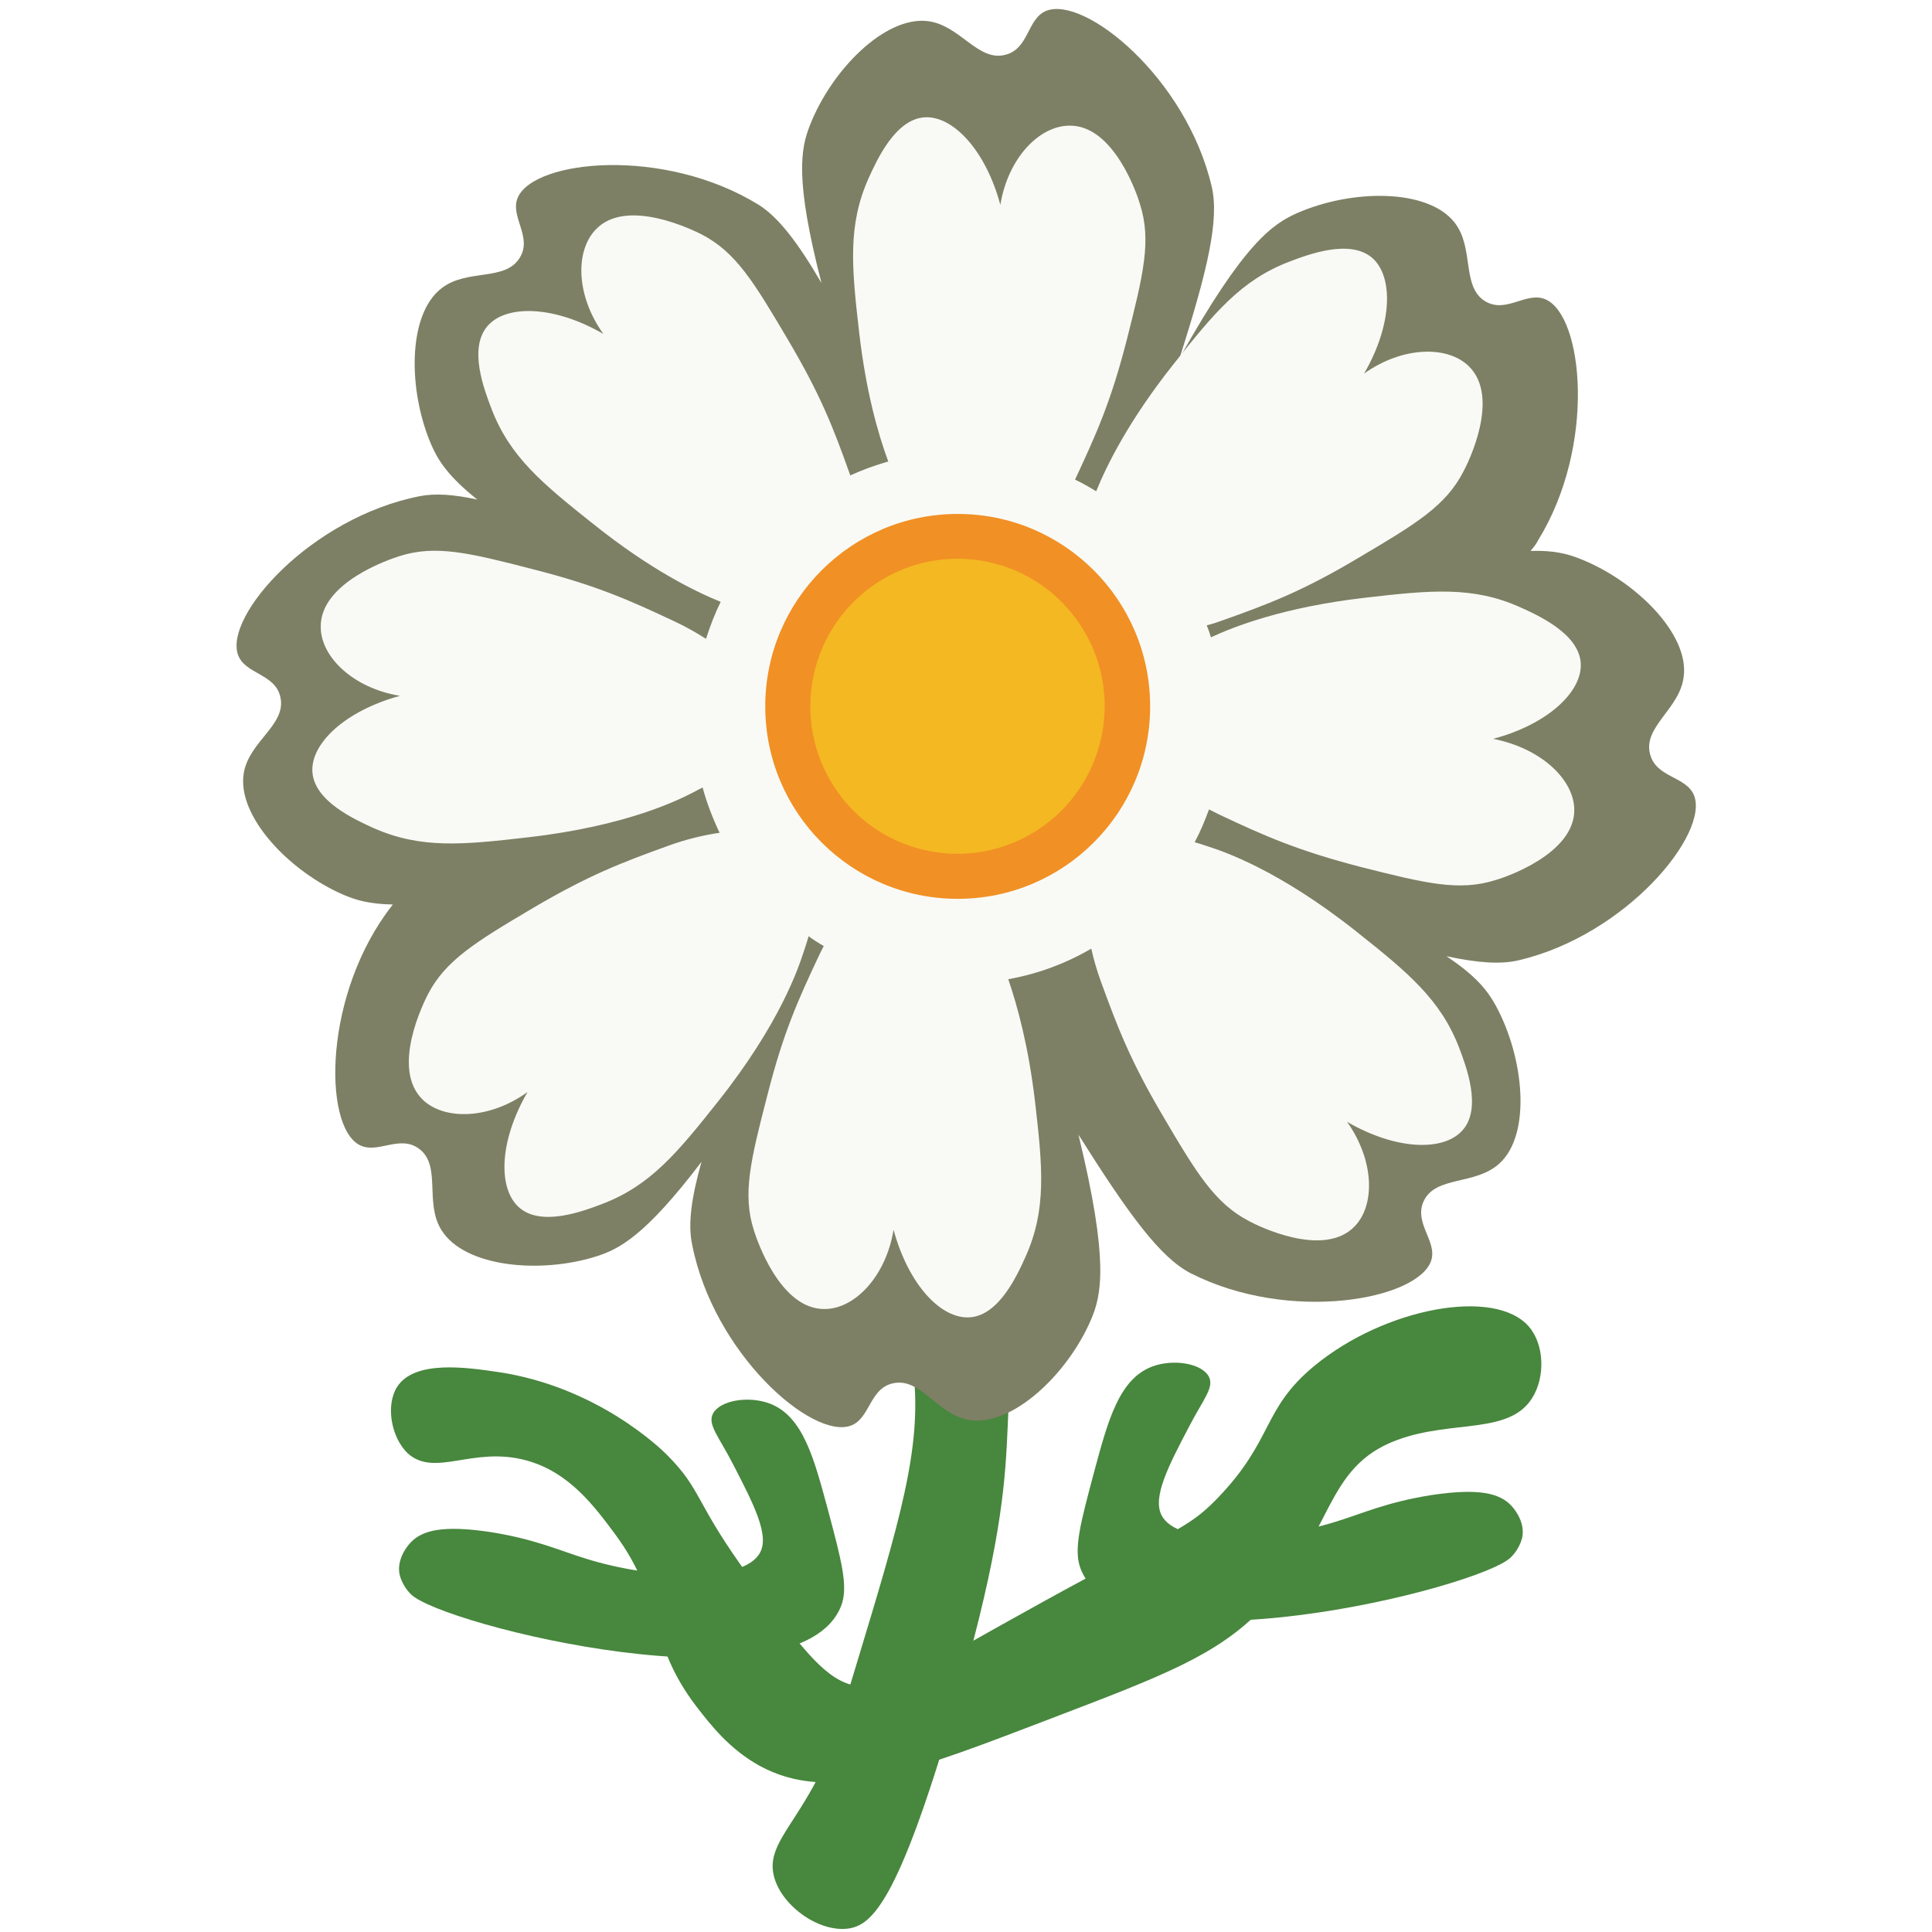
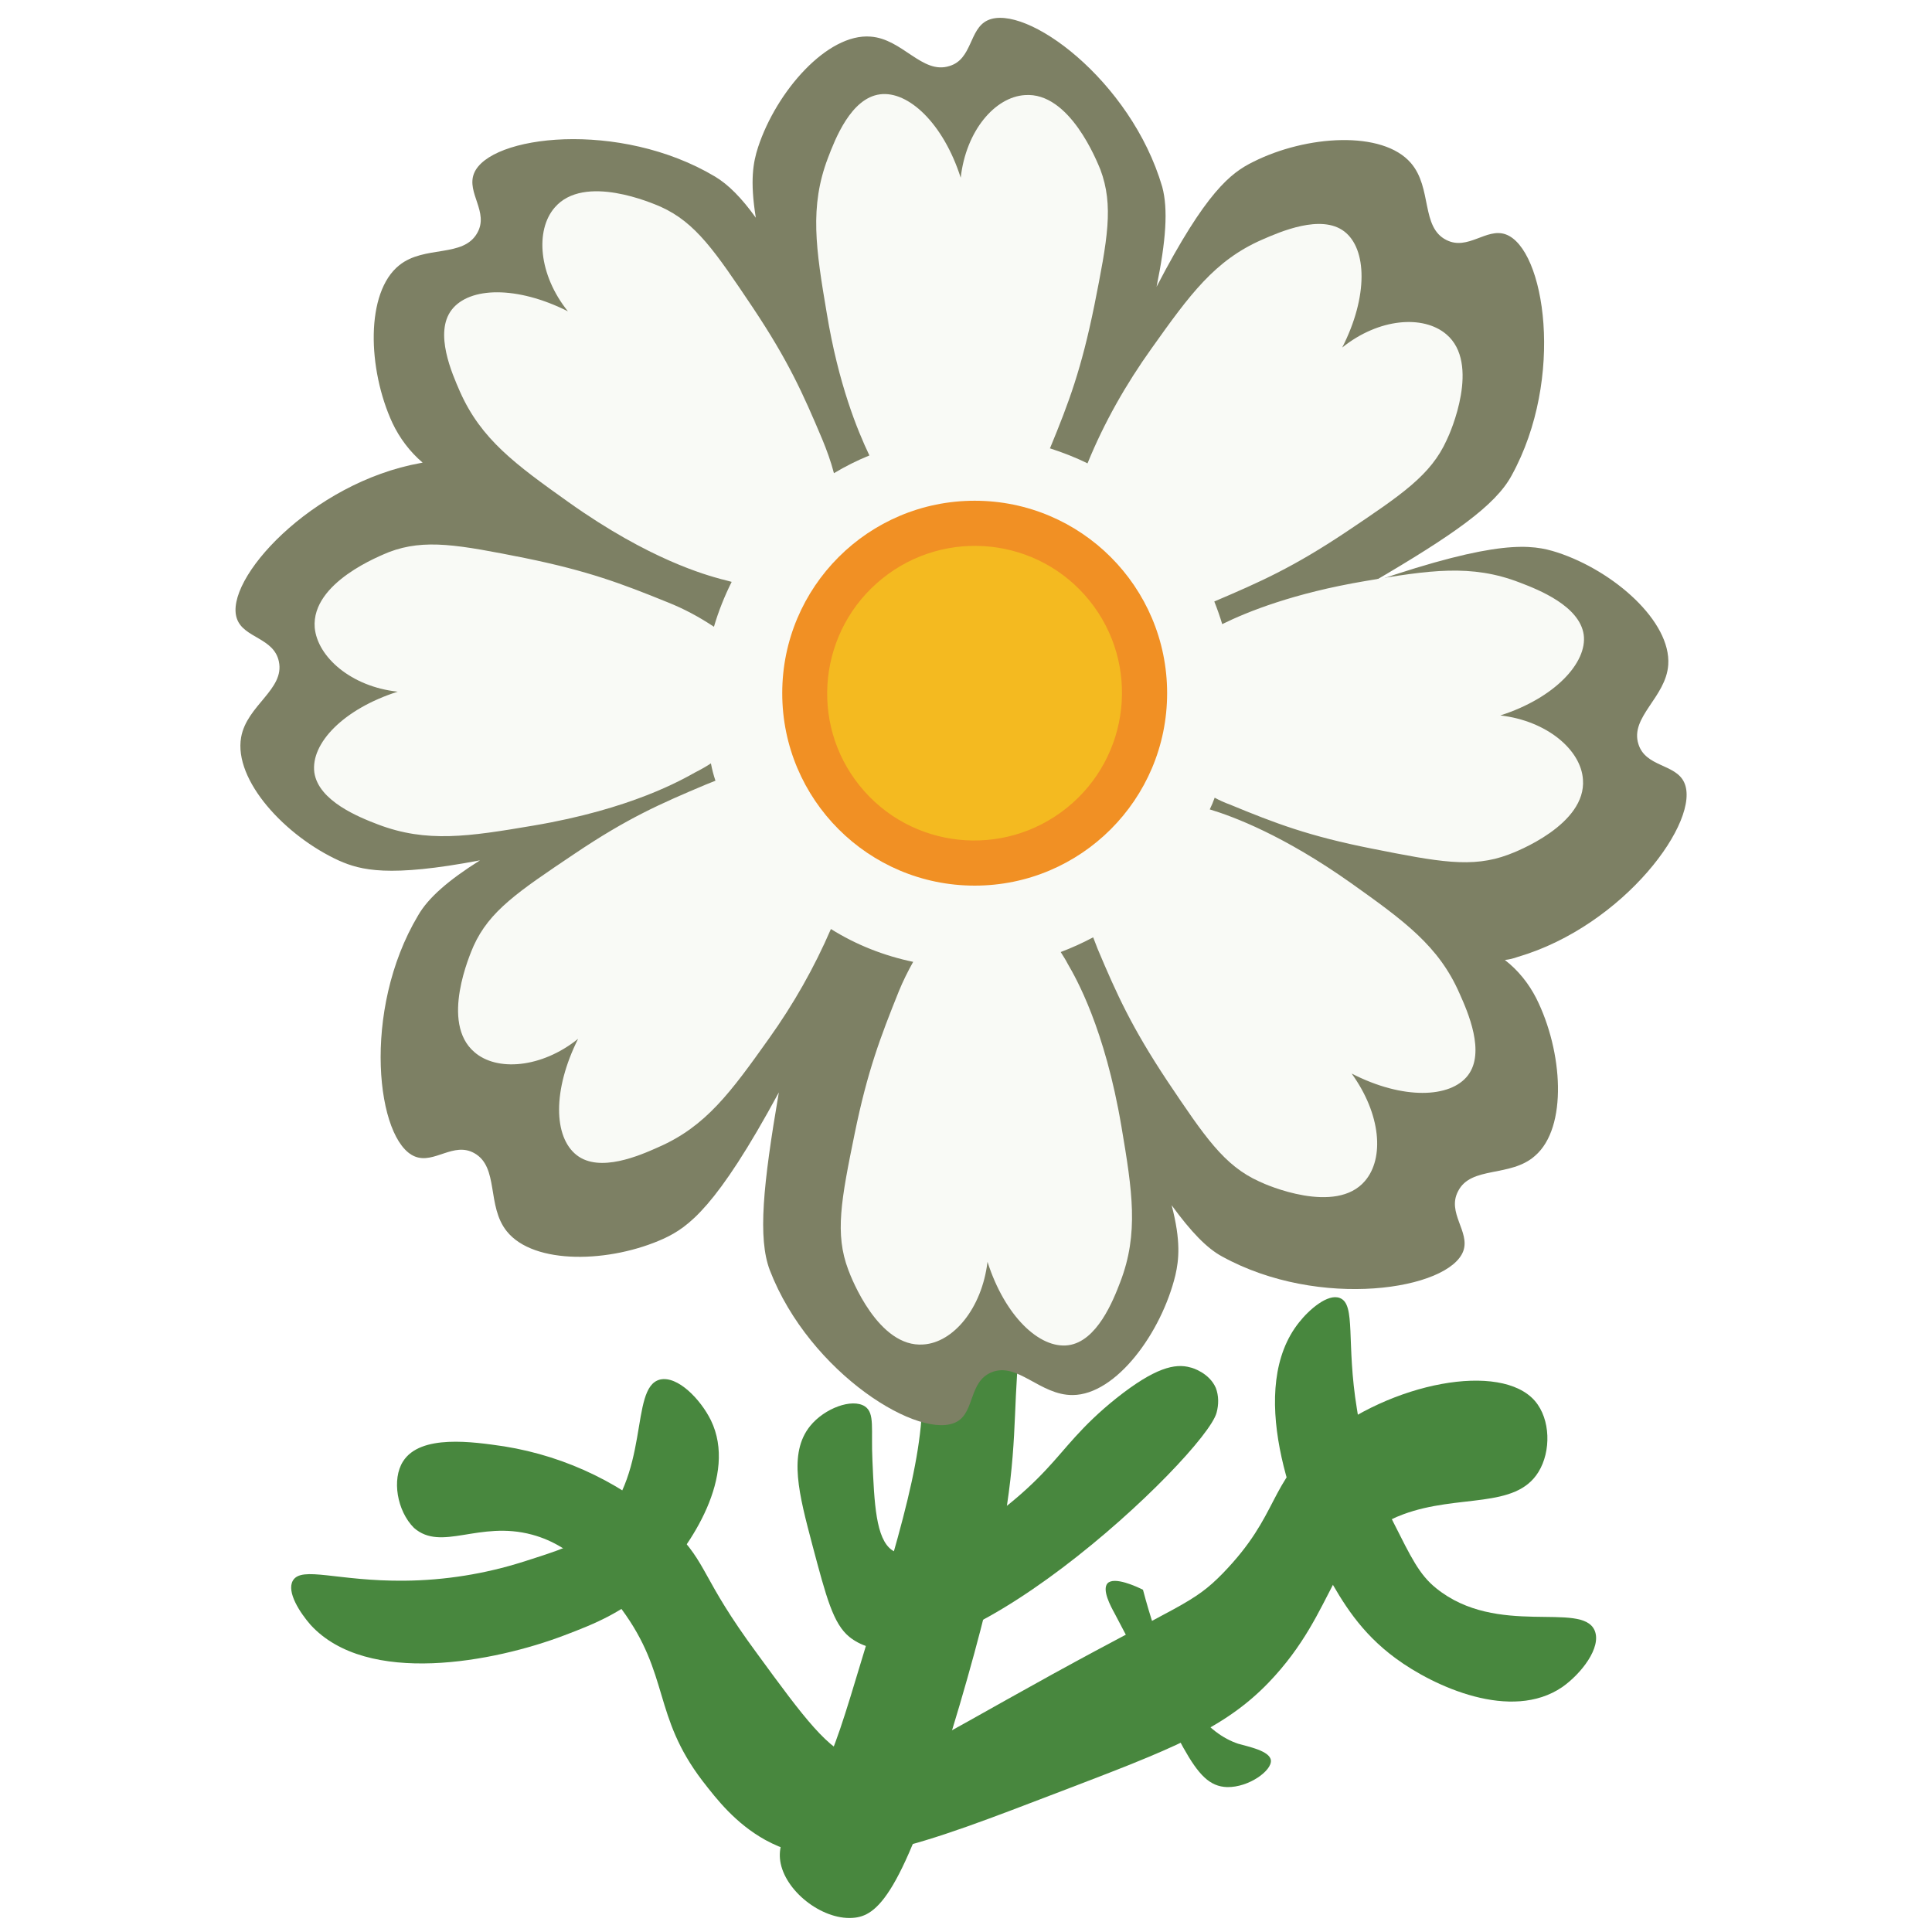
<svg xmlns="http://www.w3.org/2000/svg" version="1.1" id="Layer_1" x="0px" y="0px" viewBox="0 0 512 512" style="enable-background:new 0 0 512 512;" xml:space="preserve">
  <style type="text/css">
	.st0{fill:#48873E;}
	.st1{fill:#7D8064;}
	.st2{fill:#F9FAF6;}
	.st3{fill:#F19024;}
- 	.st4{fill:#F4B822;}
+ 	.st4{fill:#F4BA20;}
</style>
-   <g id="tallo">
-     <path class="st0" d="M252.4,454.8c-14.4,49-21.3,55.5-27.7,56.3c-8,1-18-6.4-19.7-14.3c-1.5-7.1,4.2-11.8,10.7-23.7   c3.6-6.5,6.1-14.9,11.2-31.8c11.6-38.3,17.4-57.5,15.2-77.4c-2.3-21.1-9.9-28.3-4-38.5c7.2-12.4,27.8-18,34.4-11.6   c4.4,4.2,2.1,13,0.9,17.9C260.8,383.3,275.4,376.5,252.4,454.8z" />
-     <path class="st0" d="M105.2,367.6c4.6-7.3,18.6-5.2,26.8-4c26.4,3.9,43.3,20.5,44.7,21.9c9.6,9.6,7.2,12.5,22.4,33.1   c12.5,17.1,18.8,25.6,26.2,27.8c9.6,2.8,15.7-2.4,52-22.4c34.2-18.8,37.3-18.7,45.2-26.8c15.2-15.7,11.8-23.7,25.9-35.3   c18.6-15.3,47.8-20.8,56.8-10.3c4.1,4.8,4.3,13.3,0.9,18.8c-6.1,9.9-21.2,5.8-35.8,11.2c-19.6,7.2-16.8,25-35.8,44.7   c-11.9,12.3-26.1,17.7-54.6,28.6c-37.4,14.3-59.8,23.4-78.7,13c-7.9-4.4-12.8-10.7-16.6-15.6c-13.3-17.4-8.6-28.1-21.5-45.6   c-5.5-7.4-12.2-16.6-23.7-19.7c-14.1-3.8-24,4.6-31.3-1.8C103.6,380.9,102.2,372.4,105.2,367.6z" />
-     <path class="st0" d="M315,378.3c3.8-7.4,6.8-10.5,5.4-13.4c-1.8-3.6-9.5-4.9-15.2-2.7c-8.7,3.4-11.6,14.4-15.2,27.7   c-3.7,13.9-5.6,20.8-3.6,25.9c11.2,28.5,105.8,5.1,114-3.1c2.8-2.8,3.1-5.8,3.1-5.8c0.5-4.2-2.7-7.6-3.1-8c-3-3.1-8.3-4.6-21-2.7   c-12,1.9-18.3,4.9-25.5,7.1c-17.6,5.5-42,6.5-46.1-1.8C305.4,396.7,309.7,388.4,315,378.3z" />
-     <path class="st0" d="M194.3,388.1c-3.8-7.4-6.8-10.5-5.4-13.4c1.8-3.6,9.5-4.9,15.2-2.7c8.7,3.4,11.6,14.4,15.2,27.7   c3.7,13.9,5.6,20.8,3.6,25.9c-11.2,28.5-105.8,5.1-114-3.1c-2.8-2.8-3.1-5.8-3.1-5.8c-0.5-4.2,2.7-7.6,3.1-8c3-3.1,8.3-4.6,21-2.7   c12,1.9,18.3,4.9,25.5,7.1c17.6,5.5,42,6.5,46.1-1.8C203.9,406.6,199.5,398.2,194.3,388.1z" />
-   </g>
-   <path class="st1" d="M402.4,254.5c28.7-6.7,50.7-33.7,46.5-43.8c-2.1-5-10-4.6-11.6-10.8c-2-7.3,7.9-12,8.9-20.6  c1.5-11.4-13-25.6-27.7-31.3c-3.1-1.2-6.7-2.2-12.9-2c0.8-0.9,1.5-1.8,2-2.8c15.5-25.1,12-59.7,1.9-63.9c-5-2.1-10.3,3.8-15.8,0.6  c-6.5-3.8-2.9-14.1-8.2-20.9c-7.1-9.1-27.3-8.9-41.8-2.5c-6.5,2.9-14.1,8-31.1,38.4c7.4-23.2,10.6-36.7,8.5-45.5  c-6.7-28.7-33.7-50.7-43.9-46.5c-5,2.1-4.5,10-10.7,11.6c-7.3,2-12-7.8-20.6-8.9c-11.4-1.4-25.6,13-31.3,27.7  c-2.4,6.1-4,14.2,3.1,41.7c-6.3-10.8-11.4-17.4-16.6-20.7c-25.1-15.5-59.6-12-63.9-1.9c-2.1,5,3.9,10.3,0.6,15.8  c-3.8,6.5-14,2.9-20.8,8.2c-9.1,7-8.9,27.3-2.6,41.7c1.7,3.8,4.2,8,12.1,14.3c-6.3-1.4-11.3-1.7-15.3-0.9  c-28.9,5.7-51.9,31.8-48.1,42.1c1.9,5.1,9.8,4.9,11.2,11.1c1.7,7.4-8.3,11.7-9.7,20.2c-1.9,11.4,12.1,26.1,26.6,32.3  c3.1,1.3,6.6,2.4,12.9,2.5c-0.1,0.1-0.2,0.3-0.3,0.4c-18.1,23.3-18.2,58.1-8.6,63.3c4.8,2.6,10.6-2.8,15.8,1  c6.1,4.4,1.4,14.3,6,21.6c6.1,9.8,26.2,11.7,41.2,6.9c5.9-1.9,12.8-5.4,27.7-25c-2.7,9.6-3.6,16.5-2.5,21.8  c5.6,28.9,31.8,51.9,42.1,48.1c5.1-1.9,4.9-9.8,11.1-11.2c7.4-1.7,11.7,8.3,20.2,9.7c11.4,1.9,26.1-12.1,32.3-26.5  c2.8-6.5,4.9-15.4-3.3-49.1c13.3,21.1,21.6,32.5,29.7,36.7c26.3,13.4,60.5,7,63.8-3.4c1.6-5.1-4.7-9.9-2-15.7  c3.2-6.8,13.7-4.1,20.1-10c8.5-7.8,6.5-28-1-41.8c-2-3.6-4.8-7.6-13.1-13.1C391.7,255.2,397.7,255.6,402.4,254.5z M276.6,234.2  c-3.3,2.2-6.3,3.2-8.8,4c-0.4-1.3-0.8-2.5-1.2-3.6c-6.5,2.2-16.1,4.2-26,0.8c-8.8-3-11.3-8.1-16.7-7.8c-2.1,0.1-4,1-5.8,2.6  c-2.2-2.6-4.1-5.5-5.5-9c-3.5-8.6-1.4-13.8-5.1-17.7c-0.9-1-2.1-1.7-3.4-2.1c-0.2-4,0.3-8.2,1.8-12.5c1.6-4.7,3.8-7.6,5.4-10.1  c1.2,0.5,2.2,1.1,3.2,1.5c2.8-6.2,7.9-14.6,17.1-19.6c8.2-4.4,13.7-2.8,17.1-7c1.8-2.1,2.3-4.9,2-8.3c5-0.9,10.8-1.1,16.8,0.7  c8.2,2.5,11.1,6.9,15.8,7.2c-0.6,1.2-1,2.2-1.5,3.2c6.2,2.8,14.6,7.9,19.6,17.1c4,7.3,3.1,12.4,5.8,15.9c0.1,3.6-0.2,7.4-1.4,11.3  c-2.3,7.6-6.3,10.7-7.1,14.8c-2.5-0.9-4.7-1.7-6.7-2.4C289.7,219.6,285.4,228.5,276.6,234.2z" />
-   <path class="st2" d="M417.2,214.4c0.3,11.9-18.6,18.2-20.8,18.8c-9.7,3.1-18.6,0.9-36-3.5c-16.5-4.3-25.1-8.1-37-13.7  c-1-0.5-2-1-3-1.5c-1.1,3-2.3,5.9-3.8,8.7c1.1,0.3,2.3,0.7,3.5,1.1c4,1.3,18.6,6.1,39.4,22.6c13.6,10.8,22.3,18,27.2,30.8  c1.9,5,6,15.9,1,21.7c-4.9,5.8-17.6,5.5-30.7-2.1c7.2,10.2,7.5,22,2,27.7c-8.3,8.6-26-0.3-28-1.4c-9-4.7-13.8-12.5-22.9-28  c-8.6-14.6-12-23.5-16.5-35.9c-1-2.8-1.8-5.6-2.4-8.3c-6.7,3.9-14.1,6.7-22,8.1c2.5,7.3,5.4,18,7.1,32.5c2,17.3,3.1,28.5-2.5,41  c-2.2,4.9-7,15.5-14.7,16.1c-7.6,0.6-16.3-8.5-20.3-23.2c-2,12.3-10.2,20.9-18.1,21c-12,0.3-18.2-18.6-18.9-20.8  c-3.1-9.7-0.9-18.6,3.6-36c4.2-16.5,8.1-25.1,13.7-37c0.4-0.8,0.8-1.6,1.2-2.4c-1.4-0.8-2.7-1.6-4-2.6c-0.4,1.4-0.9,2.9-1.4,4.4  c-1.3,3.9-6.1,18.6-22.6,39.4c-10.8,13.6-17.9,22.3-30.8,27.2c-5,1.9-15.9,6-21.8,1c-5.8-4.9-5.5-17.6,2.1-30.7  c-10.1,7.3-22,7.5-27.7,2.1c-8.7-8.3,0.3-26,1.3-28c4.7-9,12.5-13.8,27.9-22.9c14.6-8.6,23.4-12,35.9-16.5c4.7-1.7,9.3-2.8,13.5-3.4  c-1.8-3.8-3.4-7.9-4.5-12c-0.8,0.4-1.6,0.8-2.5,1.3c-3.7,1.9-17.5,8.9-43.8,11.9c-17.3,2-28.4,3.1-41-2.5c-4.8-2.2-15.5-7-16.1-14.7  c-0.6-7.6,8.6-16.3,23.2-20.3c-12.3-2-20.9-10.2-21-18.1c-0.3-12,18.6-18.2,20.8-18.9c9.7-3.1,18.6-0.9,36,3.6  c16.4,4.2,25.1,8.1,37,13.7c3,1.4,5.8,3,8.3,4.6c1.1-3.4,2.3-6.6,3.9-9.8c-6.9-2.8-18.7-8.6-33.6-20.5  c-13.6-10.8-22.3-17.9-27.2-30.8c-1.9-5-6.1-15.9-1-21.8c4.9-5.7,17.6-5.5,30.7,2.1c-7.3-10.2-7.5-22-2-27.7c8.2-8.6,26,0.3,28,1.3  c9.1,4.7,13.8,12.5,22.9,27.9c8.7,14.7,12.1,23.5,16.5,35.9c0,0,0,0.1,0,0.1c3.3-1.5,6.6-2.7,10.1-3.7c-2.7-7.3-5.9-18.5-7.7-34.1  c-2-17.3-3.1-28.5,2.5-41c2.2-4.8,7-15.5,14.7-16.1c7.5-0.6,16.3,8.6,20.2,23.2c2-12.3,10.2-20.9,18.2-21  c11.9-0.3,18.2,18.6,18.8,20.8c3.1,9.7,0.9,18.6-3.5,36c-4.2,16.4-8.1,25-13.7,37c1.9,0.9,3.8,2,5.6,3.1c2.8-6.9,8.6-18.7,20.5-33.7  c10.8-13.6,17.9-22.3,30.8-27.2c5-1.9,15.9-6,21.8-1c5.7,4.9,5.5,17.6-2.1,30.7c10.1-7.2,22-7.5,27.7-2c8.6,8.3-0.3,26-1.4,28  c-4.7,9.1-12.5,13.8-27.9,22.9c-14.6,8.7-23.5,12.1-35.9,16.5c-1.4,0.5-2.8,1-4.2,1.3c0.4,1,0.8,2.1,1.1,3.2c6-2.8,19.2-8,40.9-10.5  c17.3-2,28.5-3.1,41,2.5c4.9,2.2,15.5,7,16.1,14.7c0.6,7.5-8.5,16.3-23.2,20.2C408.4,198.3,417,206.5,417.2,214.4z" />
-   <circle class="st3" cx="253.8" cy="187.2" r="51" />
-   <ellipse transform="matrix(0.1602 -0.9871 0.9871 0.1602 28.3012 407.7041)" class="st4" cx="253.8" cy="187.2" rx="39.1" ry="39" />
+   <path class="st0" d="M254.3,451.9c-14.4,49-21.3,55.5-27.7,56.3c-8,1-18-6.4-19.7-14.3c-1.5-7.1,4.2-11.8,10.7-23.7  c3.6-6.5,6.1-14.9,11.2-31.8c11.6-38.3,17.4-57.5,15.2-77.4c-2.3-21.1-9.9-28.3-4-38.5c7.2-12.4,27.8-18,34.4-11.6  c4.4,4.2,2.1,13,0.9,17.9C262.8,380.4,277.3,373.6,254.3,451.9z" />
+   <path class="st0" d="M106.8,387.3c4.6-7.3,18.6-5.2,26.8-4c16.8,2.7,32.3,10.3,44.7,21.9c9.6,9.6,7.2,12.5,22.4,33.1  c12.5,17.1,18.8,25.6,26.2,27.8c9.6,2.8,15.7-2.4,52-22.4c34.2-18.8,37.3-18.7,45.2-26.8c15.2-15.7,11.8-23.7,25.9-35.3  c18.6-15.3,47.8-20.8,56.8-10.3c4.1,4.8,4.3,13.3,0.9,18.8c-6.1,9.9-21.2,5.8-35.8,11.2c-19.6,7.2-16.8,25-35.8,44.7  c-11.9,12.3-26.1,17.7-54.6,28.6c-37.4,14.3-59.8,23.4-78.7,13c-7.9-4.4-12.8-10.7-16.6-15.6c-13.3-17.4-8.6-28.1-21.5-45.6  c-5.5-7.4-12.2-16.6-23.7-19.7c-14.1-3.8-24,4.6-31.3-1.8C105.2,400.4,103.8,392,106.8,387.3z" />
+   <path class="st0" d="M359.6,373.4c-2.9-17.6-0.2-27.7-4.5-29.4c-3.2-1.3-8.2,3.1-10.8,6.4c-13.9,17.3-2.3,49.7,7.4,66.9  c4.1,7.3,8.8,15.3,18.2,22.2c10.2,7.5,30.6,16.8,44.1,7.6c5-3.5,10.5-10.5,8.6-15c-3.4-7.9-25.8,1.9-42-11.2  c-4.5-3.6-6.7-8.3-11.3-17.4C364.5,394.1,361.2,383.9,359.6,373.4z" />
+   <path class="st0" d="M107.3,418.9c-17.8,0.2-27.4-4-29.7,0c-1.7,3,1.9,8.5,4.7,11.7c15,16.4,48.8,9.8,67.2,2.8  c7.9-3,16.5-6.3,24.7-14.6c8.9-9,21.3-27.8,14.2-42.4c-2.7-5.5-8.8-11.9-13.5-10.8c-8.3,2.1-2.1,25.8-17.4,39.8  c-4.3,3.9-9.2,5.4-18.9,8.5C128.5,417.1,117.9,418.8,107.3,418.9z" />
+   <path class="st0" d="M302.9,421.3c-1.6-0.8-7.6-3.6-9.4-1.7c-1.5,1.7,0.8,6,1.9,8c18,33.8,20.6,45.7,29.8,46  c5.8,0.1,11.9-4.4,11.6-7.1c-0.3-2.5-5.9-3.6-8.7-4.4C320.4,459.5,310.7,450.8,302.9,421.3z" />
+   <path class="st0" d="M231.2,387c-0.4-8.3,0.7-12.5-2-14.3c-3.4-2.2-10.7,0.5-14.5,5.2c-5.9,7.3-2.9,18.3,0.6,31.6  c3.7,13.9,5.5,20.8,9.8,24.3c23.9,19.1,94.3-48.2,97.3-59.4c0.6-2.2,0.6-4.5-0.2-6.6c-1.7-3.9-6.1-5.3-6.7-5.4  c-4.1-1.2-9.5,0.1-19.6,8.1c-9.5,7.6-13.4,13.4-18.6,18.9c-12.5,13.5-33.2,26.5-40.9,21.4C232.1,407.8,231.7,398.4,231.2,387z" />
+   <path class="st1" d="M323.9,333c25.8,14.2,60.2,8.8,63.9-1.5c1.8-5.1-4.4-10.1-1.4-15.8c3.4-6.8,13.9-3.6,20.4-9.4  c8.7-7.5,7.4-27.7,0.3-41.8c-2-3.9-4.8-7.4-8.3-10.1c1.1-0.1,2.3-0.4,3.4-0.8c28.3-8.3,48.8-36.4,44.1-46.3  c-2.3-4.9-10.2-4-12.1-10.1c-2.3-7.2,7.3-12.4,7.9-21c0.8-11.5-14.4-24.9-29.4-29.8c-6.8-2.2-15.8-3.5-48.8,7.8  c21-12.3,32.4-20.2,36.7-28.2c14.2-25.8,8.8-60.2-1.6-63.9c-5.1-1.8-10,4.4-15.7,1.5c-6.8-3.4-3.7-13.8-9.4-20.4  c-7.5-8.7-27.7-7.4-41.8-0.3c-5.9,2.9-12.5,7.9-25.6,33.1c2.5-12.2,3.1-20.6,1.5-26.5c-8.3-28.3-36.3-48.8-46.3-44.1  c-4.9,2.3-4,10.3-10.1,12.1c-7.2,2.3-12.4-7.2-20.9-7.8c-11.4-0.9-24.9,14.4-29.8,29.3c-1.3,4-2.2,8.8-0.6,18.7  c-3.8-5.3-7.3-8.8-10.8-10.9c-25.3-15.1-59.9-11-63.9-0.8c-2,5.1,4,10.2,0.9,15.7c-3.7,6.7-14,3.2-20.7,8.6  c-9,7.2-8.4,27.5-1.8,41.8c1.9,4,4.6,7.6,8,10.5c-0.1,0-0.4,0.1-0.5,0.1c-29,5.2-52.4,31.1-48.7,41.3c1.8,5.1,9.8,5,11.1,11.3  c1.6,7.4-8.5,11.6-10,20.1c-2,11.4,11.7,26.2,26,32.7c5.7,2.5,13.1,4.5,37.3-0.1c-8.4,5.3-13.7,9.9-16.4,14.6  c-15.1,25.3-11,59.9-0.8,63.9c5.1,2,10.2-4,15.7-0.9c6.6,3.7,3.2,14,8.6,20.7c7.2,9,27.5,8.4,41.7,1.9c6.4-3,13.9-8.2,30.4-38.7  c-4.2,24.6-5.6,38.6-2.4,47.1c10.6,27.5,40.3,45.6,49.7,40.1c4.6-2.7,3.1-10.5,9-13c6.9-2.9,12.9,6.1,21.6,6  c11.5-0.1,23.5-16.5,27.2-31.8c0.9-4,1.5-8.9-1-18.5C315.6,326.4,319.8,330.8,323.9,333z M243.9,233.9c-3.2-0.5-6.3-1.5-9.2-2.9  c0.6-1.2,1.1-2.4,1.5-3.5c-6.3-2.7-14.8-7.6-19.9-16.8c-4.5-8.1-3-13.6-7.2-17c-1.7-1.3-3.9-2-6.1-1.9c0.1-3.5,0.7-7,1.9-10.4  c3.1-8.7,8.2-11.2,8-16.6c0-1.4-0.4-2.7-1.1-3.8c2.7-3.3,6-6.1,9.7-8.1c3.4-1.8,7-3.1,10.8-3.9c0.6,1.2,0.9,2.3,1.4,3.3  c6.2-2.7,15.6-5.6,25.8-3.1c9,2.2,12.1,7.1,17.4,6.2c2.7-0.4,5-2.1,7-4.8c4.9,2.9,9,6.9,12,11.7c4.4,7.3,3.6,12.5,6.9,15.9  c-1.3,0.5-2.2,1-3.3,1.4c2.7,6.2,5.6,15.6,3.1,25.8c-1.9,8.1-6,11.3-6.3,15.7c-2.4,2.9-5.3,5.5-8.6,7.5c-6.8,4.1-11.8,3.8-15.2,6.3  c-1.3-2.3-2.4-4.4-3.4-6.3C263.5,231.9,254.3,235.6,243.9,233.9L243.9,233.9z" />
+   <path class="st2" d="M361.7,313c-7.7,9-26,1.1-28,0.1c-9.3-4.2-14.4-11.8-24.4-26.7c-9.4-14.2-13.3-22.8-18.4-34.9l-1.2-3.1  c-2.8,1.5-5.7,2.8-8.6,3.9c0.6,1,1.3,2,1.9,3.2c2.1,3.6,9.8,17,14.2,43.1c2.9,17.1,4.6,28.3-0.3,41.1c-1.9,5-6.2,15.8-13.8,16.8  s-16.8-7.7-21.4-22.1c-1.5,12.4-9.1,21.4-17,21.9c-11.9,0.9-19.1-17.6-19.9-19.8c-3.6-9.5-1.9-18.5,1.7-36.1  c3.4-16.6,6.8-25.5,11.7-37.7c1.1-2.7,2.4-5.3,3.8-7.8c-7.7-1.6-15.1-4.5-21.8-8.7c-4.4,10.2-9.9,19.9-16.4,29  c-10.1,14.2-16.7,23.3-29.3,28.8c-4.9,2.2-15.6,6.9-21.7,2.1s-6.4-17.2,0.4-30.8c-9.7,7.8-21.6,8.7-27.5,3.5  c-9.1-7.8-1.1-26-0.2-28.1c4.2-9.3,11.8-14.4,26.7-24.4c14.1-9.5,22.8-13.3,34.9-18.4l2.5-1c-0.5-1.5-0.9-3-1.2-4.6  c-1.2,0.8-2.6,1.6-4,2.3c-3.6,2-17,9.8-43.1,14.2c-17.1,2.9-28.2,4.6-41.1-0.3c-5-1.9-15.8-6.2-16.9-13.8c-1-7.7,7.7-16.8,22.1-21.4  c-12.3-1.3-21.3-9.2-22-17c-0.9-12,17.6-19.1,19.7-20c9.5-3.6,18.5-1.9,36.1,1.6c16.6,3.4,25.4,6.7,37.7,11.7  c4.3,1.7,8.4,3.9,12.3,6.5c1.2-4.1,2.8-8.1,4.7-11.9c-0.9-0.2-1.7-0.5-2.7-0.7c-4-1.1-19-5.1-40.5-20.4  c-14.2-10.1-23.2-16.7-28.8-29.3c-2.1-4.8-6.9-15.6-2.2-21.7s17.3-6.4,30.8,0.4c-7.8-9.7-8.7-21.5-3.5-27.5c7.8-9.1,26-1.1,28.1-0.2  c9.3,4.2,14.4,11.8,24.4,26.7c9.4,14.1,13.3,22.8,18.4,34.9c1.2,2.9,2.3,5.9,3.1,9c3-1.8,6.2-3.4,9.4-4.7  c-3.2-6.7-8.2-18.9-11.3-37.7c-2.9-17.1-4.6-28.2,0.3-41.1c1.9-5,6.1-15.9,13.8-16.9c7.5-1,16.8,7.7,21.4,22.1  c1.4-12.5,9.1-21.4,17-21.9c11.9-0.9,19.1,17.6,20,19.7c3.6,9.6,1.9,18.5-1.6,36.1c-3.4,16.7-6.7,25.6-11.7,37.7l-0.1,0.1  c3.4,1.1,6.8,2.4,10,4c4.4-10.8,10.2-21,17-30.5c10.1-14.2,16.7-23.3,29.3-28.8c4.8-2.1,15.6-6.8,21.7-2.2s6.4,17.3-0.5,30.8  c9.7-7.8,21.5-8.7,27.6-3.5c9.1,7.7,1.1,26,0.1,28c-4.2,9.3-11.8,14.4-26.7,24.4c-14.1,9.4-22.7,13.2-34.9,18.4c0.8,2,1.5,4,2.1,6  c6.7-3.3,18.9-8.2,37.8-11.4c17.1-2.9,28.2-4.6,41.1,0.4c5,1.9,15.8,6.2,16.9,13.8c1,7.4-7.7,16.8-22.1,21.4  c12.3,1.4,21.4,9.1,21.9,17c0.9,11.9-17.6,19.1-19.8,19.9c-9.6,3.6-18.5,1.9-36.1-1.6c-16.7-3.3-25.6-6.7-37.7-11.7  c-1.4-0.5-2.7-1.1-4-1.8c-0.4,1.1-0.8,2.1-1.3,3.1c6.3,1.9,19.6,6.9,37.4,19.5c14.2,10.1,23.3,16.7,28.8,29.3  c2.2,4.9,6.9,15.6,2.2,21.7c-4.6,6-17.2,6.5-30.8-0.5C366,295.3,366.9,307,361.7,313z" />
+   <circle class="st3" cx="258.3" cy="183.7" r="51" />
+   <ellipse transform="matrix(0.7788 -0.6273 0.6273 0.7788 -58.1253 202.6674)" class="st4" cx="258.3" cy="183.7" rx="39.1" ry="39" />
</svg>
